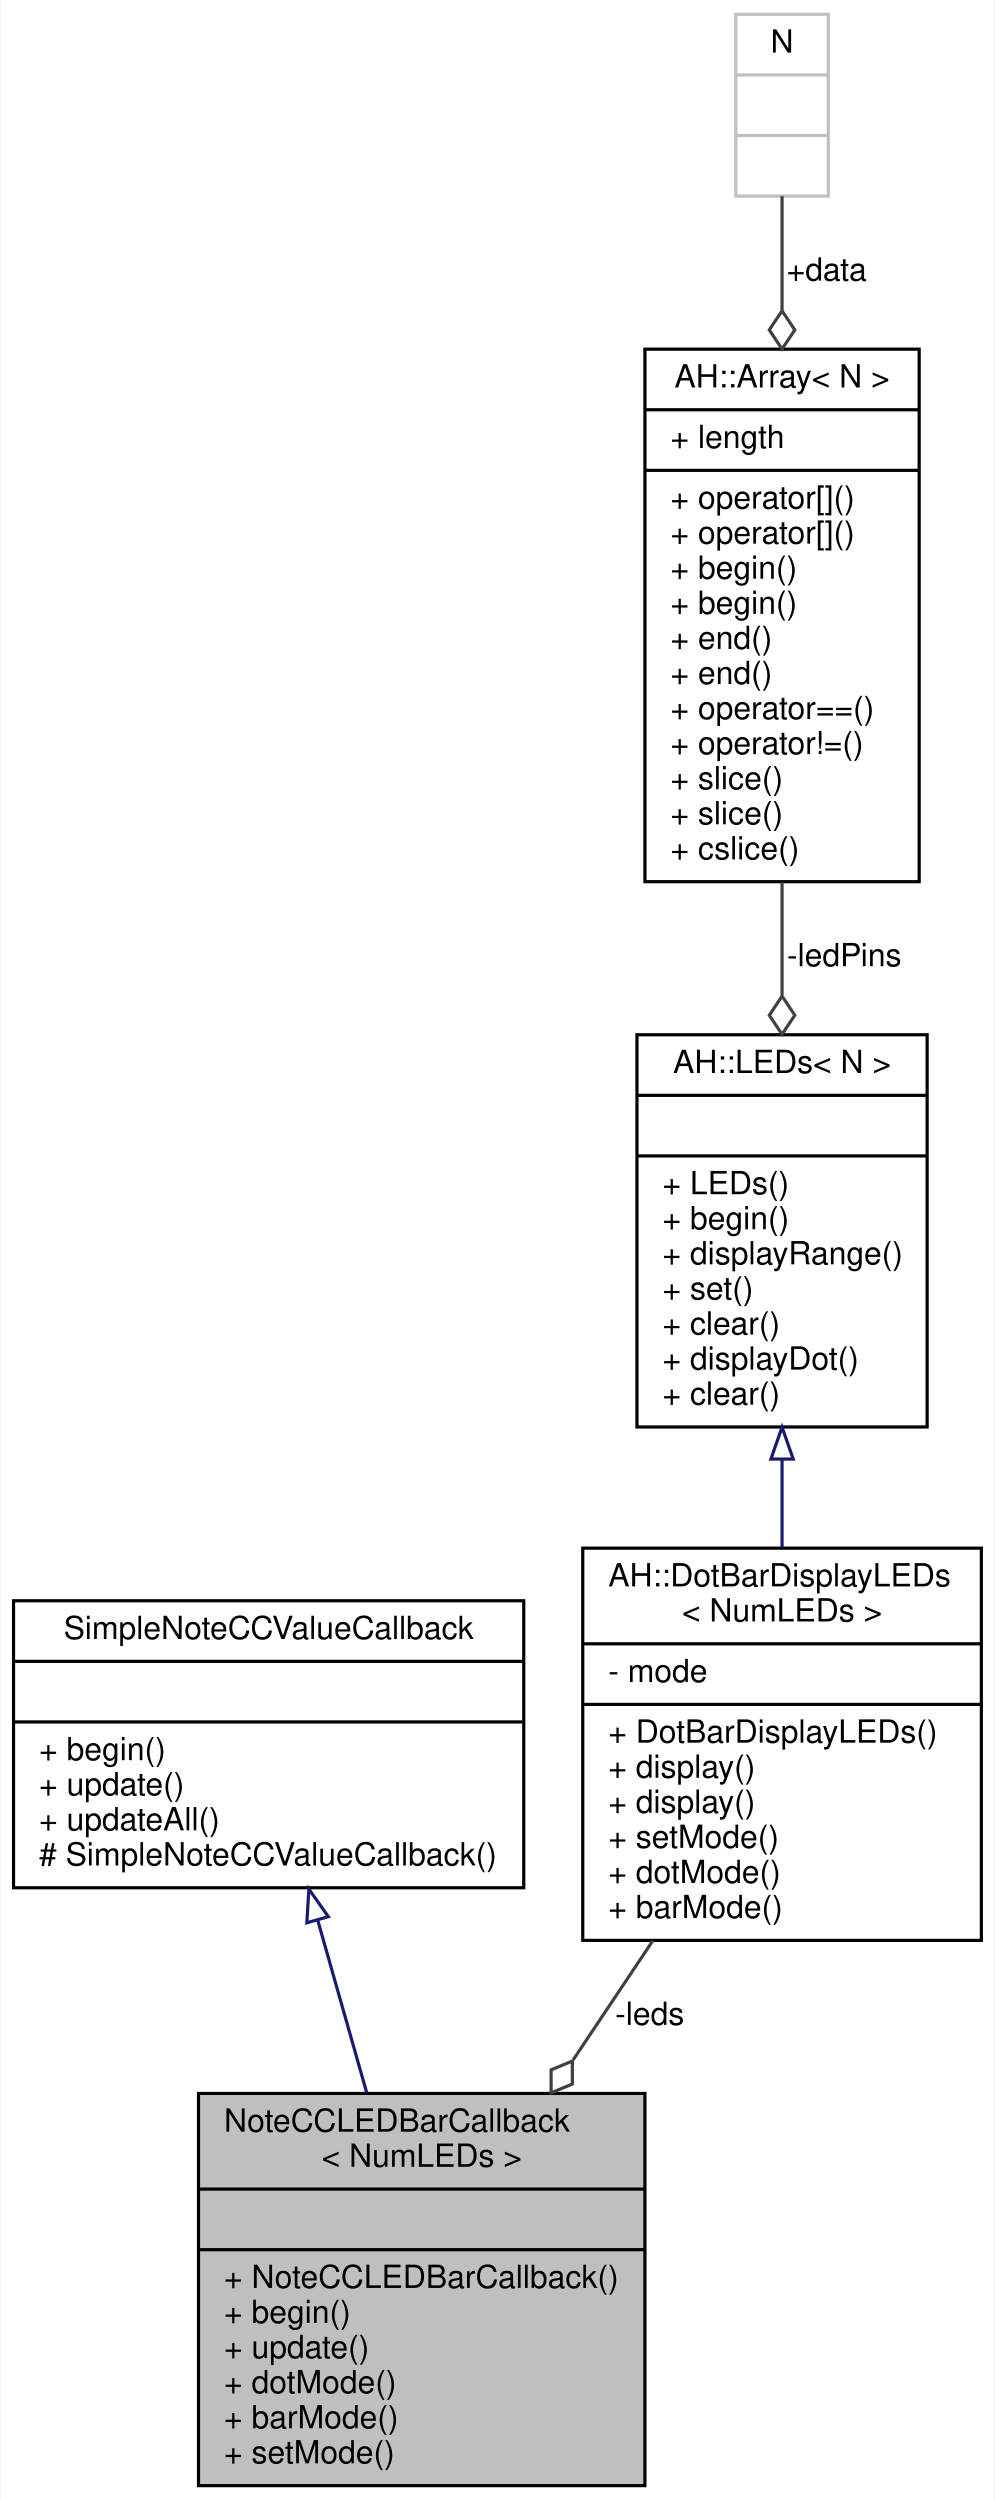
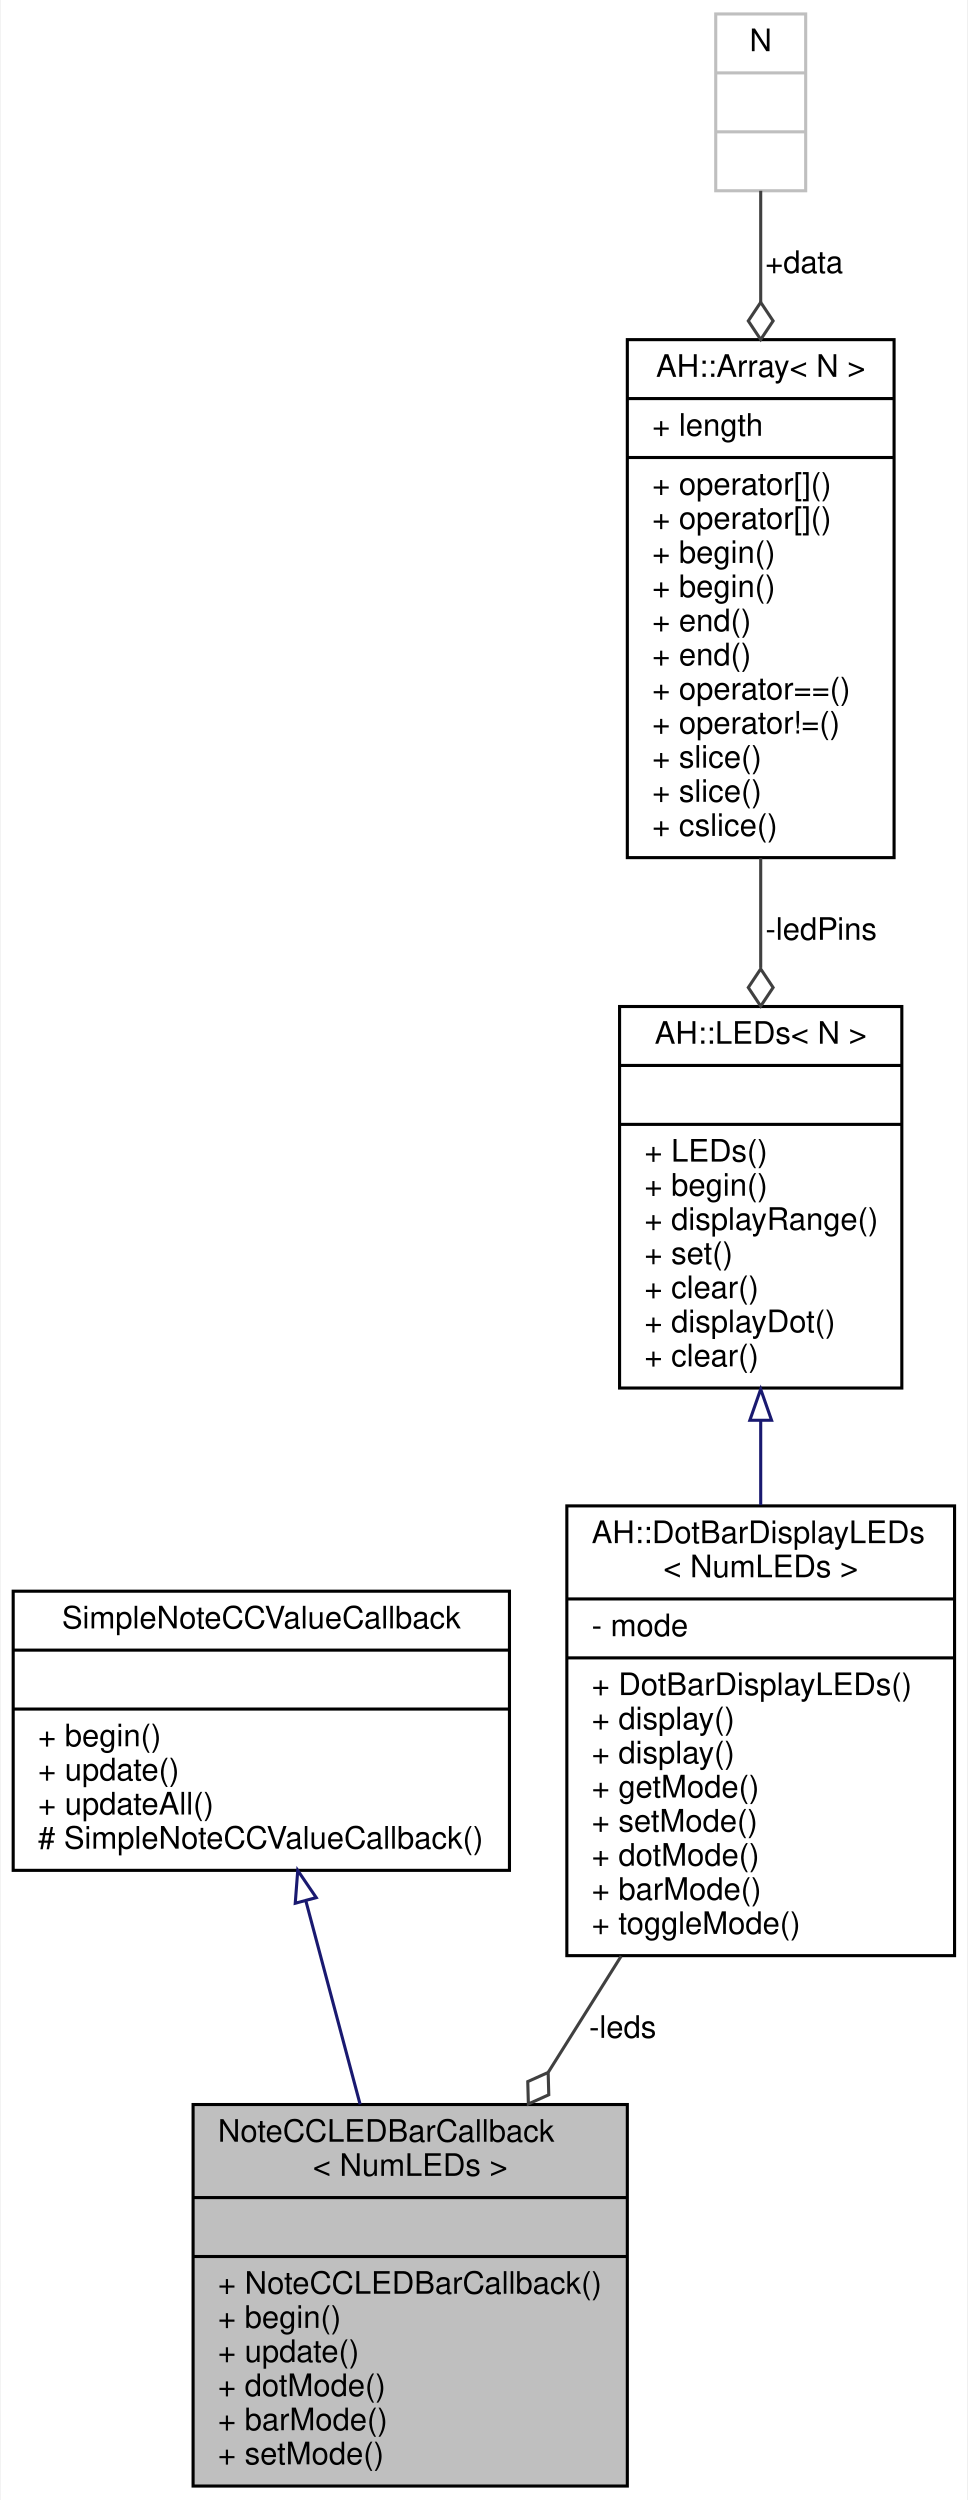
- <svg xmlns="http://www.w3.org/2000/svg" xmlns:xlink="http://www.w3.org/1999/xlink" width="312pt" height="784pt" viewBox="0.00 0.00 311.50 784.00">
-   <g id="graph0" class="graph" transform="scale(1 1) rotate(0) translate(4 780)">
-     <polygon fill="white" stroke="none" points="-4,4 -4,-780 307.5,-780 307.5,4 -4,4" />
+ <svg xmlns="http://www.w3.org/2000/svg" xmlns:xlink="http://www.w3.org/1999/xlink" width="312pt" height="806pt" viewBox="0.00 0.00 311.50 806.00">
+   <g id="graph0" class="graph" transform="scale(1 1) rotate(0) translate(4 802)">
+     <polygon fill="white" stroke="none" points="-4,4 -4,-802 307.5,-802 307.5,4 -4,4" />
    <g id="node1" class="node">
      <g id="a_node1">
        <a xlink:title="Callback class that drives a LED dot/bar display based on a note or control change value.">
          <polygon fill="#bfbfbf" stroke="black" points="58,-0.5 58,-123.5 198,-123.5 198,-0.5 58,-0.5" />
          <text text-anchor="start" x="66" y="-111.5" font-family="Helvetica,sans-Serif" font-size="10.00">NoteCCLEDBarCallback</text>
          <text text-anchor="middle" x="128" y="-100.5" font-family="Helvetica,sans-Serif" font-size="10.00">&lt; NumLEDs &gt;</text>
          <polyline fill="none" stroke="black" points="58,-93.5 198,-93.5 " />
          <text text-anchor="middle" x="128" y="-81.5" font-family="Helvetica,sans-Serif" font-size="10.00"> </text>
          <polyline fill="none" stroke="black" points="58,-74.5 198,-74.5 " />
          <text text-anchor="start" x="66" y="-62.5" font-family="Helvetica,sans-Serif" font-size="10.00">+ NoteCCLEDBarCallback()</text>
          <text text-anchor="start" x="66" y="-51.5" font-family="Helvetica,sans-Serif" font-size="10.00">+ begin()</text>
          <text text-anchor="start" x="66" y="-40.5" font-family="Helvetica,sans-Serif" font-size="10.00">+ update()</text>
          <text text-anchor="start" x="66" y="-29.5" font-family="Helvetica,sans-Serif" font-size="10.00">+ dotMode()</text>
          <text text-anchor="start" x="66" y="-18.5" font-family="Helvetica,sans-Serif" font-size="10.00">+ barMode()</text>
          <text text-anchor="start" x="66" y="-7.5" font-family="Helvetica,sans-Serif" font-size="10.00">+ setMode()</text>
        </a>
      </g>
    </g>
    <g id="node2" class="node">
      <g id="a_node2">
        <a xlink:href="../../de/d07/structSimpleNoteCCValueCallback.html" target="_top" xlink:title=" ">
-           <polygon fill="white" stroke="black" points="0,-188 0,-278 160,-278 160,-188 0,-188" />
-           <text text-anchor="middle" x="80" y="-266" font-family="Helvetica,sans-Serif" font-size="10.00">SimpleNoteCCValueCallback</text>
-           <polyline fill="none" stroke="black" points="0,-259 160,-259 " />
-           <text text-anchor="middle" x="80" y="-247" font-family="Helvetica,sans-Serif" font-size="10.00"> </text>
-           <polyline fill="none" stroke="black" points="0,-240 160,-240 " />
-           <text text-anchor="start" x="8" y="-228" font-family="Helvetica,sans-Serif" font-size="10.00">+ begin()</text>
-           <text text-anchor="start" x="8" y="-217" font-family="Helvetica,sans-Serif" font-size="10.00">+ update()</text>
-           <text text-anchor="start" x="8" y="-206" font-family="Helvetica,sans-Serif" font-size="10.00">+ updateAll()</text>
-           <text text-anchor="start" x="8" y="-195" font-family="Helvetica,sans-Serif" font-size="10.00"># SimpleNoteCCValueCallback()</text>
+           <polygon fill="white" stroke="black" points="0,-199 0,-289 160,-289 160,-199 0,-199" />
+           <text text-anchor="middle" x="80" y="-277" font-family="Helvetica,sans-Serif" font-size="10.00">SimpleNoteCCValueCallback</text>
+           <polyline fill="none" stroke="black" points="0,-270 160,-270 " />
+           <text text-anchor="middle" x="80" y="-258" font-family="Helvetica,sans-Serif" font-size="10.00"> </text>
+           <polyline fill="none" stroke="black" points="0,-251 160,-251 " />
+           <text text-anchor="start" x="8" y="-239" font-family="Helvetica,sans-Serif" font-size="10.00">+ begin()</text>
+           <text text-anchor="start" x="8" y="-228" font-family="Helvetica,sans-Serif" font-size="10.00">+ update()</text>
+           <text text-anchor="start" x="8" y="-217" font-family="Helvetica,sans-Serif" font-size="10.00">+ updateAll()</text>
+           <text text-anchor="start" x="8" y="-206" font-family="Helvetica,sans-Serif" font-size="10.00"># SimpleNoteCCValueCallback()</text>
        </a>
      </g>
    </g>
    <g id="edge1" class="edge">
-       <path fill="none" stroke="midnightblue" d="M95.424,-177.695C100.321,-160.454 105.766,-141.282 110.781,-123.625" />
-       <polygon fill="none" stroke="midnightblue" points="91.977,-177.021 92.611,-187.597 98.71,-178.934 91.977,-177.021" />
+       <path fill="none" stroke="midnightblue" d="M94.373,-189.103C99.876,-168.464 106.19,-144.788 111.849,-123.565" />
+       <polygon fill="none" stroke="midnightblue" points="90.937,-188.403 91.742,-198.967 97.701,-190.207 90.937,-188.403" />
    </g>
    <g id="node3" class="node">
      <g id="a_node3">
        <a xlink:href="../../d9/d89/classAH_1_1DotBarDisplayLEDs.html" target="_top" xlink:title=" ">
-           <polygon fill="white" stroke="black" points="178.5,-171.5 178.5,-294.5 303.5,-294.5 303.5,-171.5 178.5,-171.5" />
-           <text text-anchor="start" x="186.5" y="-282.5" font-family="Helvetica,sans-Serif" font-size="10.00">AH::DotBarDisplayLEDs</text>
-           <text text-anchor="middle" x="241" y="-271.5" font-family="Helvetica,sans-Serif" font-size="10.00">&lt; NumLEDs &gt;</text>
-           <polyline fill="none" stroke="black" points="178.5,-264.5 303.5,-264.5 " />
-           <text text-anchor="start" x="186.5" y="-252.5" font-family="Helvetica,sans-Serif" font-size="10.00">- mode</text>
-           <polyline fill="none" stroke="black" points="178.5,-245.5 303.5,-245.5 " />
-           <text text-anchor="start" x="186.5" y="-233.5" font-family="Helvetica,sans-Serif" font-size="10.00">+ DotBarDisplayLEDs()</text>
-           <text text-anchor="start" x="186.5" y="-222.5" font-family="Helvetica,sans-Serif" font-size="10.00">+ display()</text>
-           <text text-anchor="start" x="186.5" y="-211.5" font-family="Helvetica,sans-Serif" font-size="10.00">+ display()</text>
-           <text text-anchor="start" x="186.5" y="-200.5" font-family="Helvetica,sans-Serif" font-size="10.00">+ setMode()</text>
-           <text text-anchor="start" x="186.5" y="-189.5" font-family="Helvetica,sans-Serif" font-size="10.00">+ dotMode()</text>
-           <text text-anchor="start" x="186.5" y="-178.5" font-family="Helvetica,sans-Serif" font-size="10.00">+ barMode()</text>
+           <polygon fill="white" stroke="black" points="178.5,-171.5 178.5,-316.5 303.5,-316.5 303.5,-171.5 178.5,-171.5" />
+           <text text-anchor="start" x="186.5" y="-304.5" font-family="Helvetica,sans-Serif" font-size="10.00">AH::DotBarDisplayLEDs</text>
+           <text text-anchor="middle" x="241" y="-293.5" font-family="Helvetica,sans-Serif" font-size="10.00">&lt; NumLEDs &gt;</text>
+           <polyline fill="none" stroke="black" points="178.5,-286.5 303.5,-286.5 " />
+           <text text-anchor="start" x="186.5" y="-274.5" font-family="Helvetica,sans-Serif" font-size="10.00">- mode</text>
+           <polyline fill="none" stroke="black" points="178.5,-267.5 303.5,-267.5 " />
+           <text text-anchor="start" x="186.5" y="-255.5" font-family="Helvetica,sans-Serif" font-size="10.00">+ DotBarDisplayLEDs()</text>
+           <text text-anchor="start" x="186.5" y="-244.5" font-family="Helvetica,sans-Serif" font-size="10.00">+ display()</text>
+           <text text-anchor="start" x="186.5" y="-233.5" font-family="Helvetica,sans-Serif" font-size="10.00">+ display()</text>
+           <text text-anchor="start" x="186.5" y="-222.5" font-family="Helvetica,sans-Serif" font-size="10.00">+ getMode()</text>
+           <text text-anchor="start" x="186.5" y="-211.5" font-family="Helvetica,sans-Serif" font-size="10.00">+ setMode()</text>
+           <text text-anchor="start" x="186.5" y="-200.5" font-family="Helvetica,sans-Serif" font-size="10.00">+ dotMode()</text>
+           <text text-anchor="start" x="186.5" y="-189.5" font-family="Helvetica,sans-Serif" font-size="10.00">+ barMode()</text>
+           <text text-anchor="start" x="186.5" y="-178.5" font-family="Helvetica,sans-Serif" font-size="10.00">+ toggleMode()</text>
        </a>
      </g>
    </g>
    <g id="edge2" class="edge">
-       <path fill="none" stroke="#404040" d="M200.524,-171.464C192.41,-159.329 183.815,-146.476 175.488,-134.023" />
-       <polygon fill="none" stroke="#404040" points="175.244,-133.656 168.583,-130.892 168.574,-123.681 175.234,-126.445 175.244,-133.656" />
-       <text text-anchor="middle" x="199.5" y="-145" font-family="Helvetica,sans-Serif" font-size="10.00"> -leds</text>
+       <path fill="none" stroke="#404040" d="M196.015,-171.342C188.273,-159.011 180.231,-146.199 172.502,-133.888" />
+       <polygon fill="none" stroke="#404040" points="172.478,-133.849 165.9,-130.894 166.097,-123.686 172.675,-126.641 172.478,-133.849" />
+       <text text-anchor="middle" x="196.5" y="-145" font-family="Helvetica,sans-Serif" font-size="10.00"> -leds</text>
    </g>
    <g id="node4" class="node">
      <g id="a_node4">
        <a xlink:href="../../df/d06/classAH_1_1LEDs.html" target="_top" xlink:title="A class for collections of LEDs that can display ranges.">
-           <polygon fill="white" stroke="black" points="195.5,-332.5 195.5,-455.5 286.5,-455.5 286.5,-332.5 195.5,-332.5" />
-           <text text-anchor="middle" x="241" y="-443.5" font-family="Helvetica,sans-Serif" font-size="10.00">AH::LEDs&lt; N &gt;</text>
-           <polyline fill="none" stroke="black" points="195.5,-436.5 286.5,-436.5 " />
-           <text text-anchor="middle" x="241" y="-424.5" font-family="Helvetica,sans-Serif" font-size="10.00"> </text>
-           <polyline fill="none" stroke="black" points="195.5,-417.5 286.5,-417.5 " />
-           <text text-anchor="start" x="203.5" y="-405.5" font-family="Helvetica,sans-Serif" font-size="10.00">+ LEDs()</text>
-           <text text-anchor="start" x="203.5" y="-394.5" font-family="Helvetica,sans-Serif" font-size="10.00">+ begin()</text>
-           <text text-anchor="start" x="203.5" y="-383.5" font-family="Helvetica,sans-Serif" font-size="10.00">+ displayRange()</text>
-           <text text-anchor="start" x="203.5" y="-372.5" font-family="Helvetica,sans-Serif" font-size="10.00">+ set()</text>
+           <polygon fill="white" stroke="black" points="195.5,-354.5 195.5,-477.5 286.5,-477.5 286.5,-354.5 195.5,-354.5" />
+           <text text-anchor="middle" x="241" y="-465.5" font-family="Helvetica,sans-Serif" font-size="10.00">AH::LEDs&lt; N &gt;</text>
+           <polyline fill="none" stroke="black" points="195.5,-458.5 286.5,-458.5 " />
+           <text text-anchor="middle" x="241" y="-446.5" font-family="Helvetica,sans-Serif" font-size="10.00"> </text>
+           <polyline fill="none" stroke="black" points="195.5,-439.5 286.5,-439.5 " />
+           <text text-anchor="start" x="203.5" y="-427.5" font-family="Helvetica,sans-Serif" font-size="10.00">+ LEDs()</text>
+           <text text-anchor="start" x="203.5" y="-416.5" font-family="Helvetica,sans-Serif" font-size="10.00">+ begin()</text>
+           <text text-anchor="start" x="203.5" y="-405.5" font-family="Helvetica,sans-Serif" font-size="10.00">+ displayRange()</text>
+           <text text-anchor="start" x="203.5" y="-394.5" font-family="Helvetica,sans-Serif" font-size="10.00">+ set()</text>
+           <text text-anchor="start" x="203.5" y="-383.5" font-family="Helvetica,sans-Serif" font-size="10.00">+ clear()</text>
+           <text text-anchor="start" x="203.5" y="-372.5" font-family="Helvetica,sans-Serif" font-size="10.00">+ displayDot()</text>
          <text text-anchor="start" x="203.5" y="-361.5" font-family="Helvetica,sans-Serif" font-size="10.00">+ clear()</text>
-           <text text-anchor="start" x="203.5" y="-350.5" font-family="Helvetica,sans-Serif" font-size="10.00">+ displayDot()</text>
-           <text text-anchor="start" x="203.5" y="-339.5" font-family="Helvetica,sans-Serif" font-size="10.00">+ clear()</text>
        </a>
      </g>
    </g>
    <g id="edge3" class="edge">
-       <path fill="none" stroke="midnightblue" d="M241,-322.165C241,-312.987 241,-303.653 241,-294.66" />
-       <polygon fill="none" stroke="midnightblue" points="237.5,-322.435 241,-332.435 244.5,-322.435 237.5,-322.435" />
+       <path fill="none" stroke="midnightblue" d="M241,-344.044C241,-335.03 241,-325.799 241,-316.773" />
+       <polygon fill="none" stroke="midnightblue" points="237.5,-344.106 241,-354.106 244.5,-344.106 237.5,-344.106" />
    </g>
    <g id="node5" class="node">
      <g id="a_node5">
        <a xlink:href="../../d0/d32/structAH_1_1Array.html" target="_top" xlink:title=" ">
-           <polygon fill="white" stroke="black" points="198,-503.5 198,-670.5 284,-670.5 284,-503.5 198,-503.5" />
-           <text text-anchor="middle" x="241" y="-658.5" font-family="Helvetica,sans-Serif" font-size="10.00">AH::Array&lt; N &gt;</text>
-           <polyline fill="none" stroke="black" points="198,-651.5 284,-651.5 " />
-           <text text-anchor="start" x="206" y="-639.5" font-family="Helvetica,sans-Serif" font-size="10.00">+ length</text>
-           <polyline fill="none" stroke="black" points="198,-632.5 284,-632.5 " />
-           <text text-anchor="start" x="206" y="-620.5" font-family="Helvetica,sans-Serif" font-size="10.00">+ operator[]()</text>
-           <text text-anchor="start" x="206" y="-609.5" font-family="Helvetica,sans-Serif" font-size="10.00">+ operator[]()</text>
-           <text text-anchor="start" x="206" y="-598.5" font-family="Helvetica,sans-Serif" font-size="10.00">+ begin()</text>
-           <text text-anchor="start" x="206" y="-587.5" font-family="Helvetica,sans-Serif" font-size="10.00">+ begin()</text>
-           <text text-anchor="start" x="206" y="-576.5" font-family="Helvetica,sans-Serif" font-size="10.00">+ end()</text>
-           <text text-anchor="start" x="206" y="-565.5" font-family="Helvetica,sans-Serif" font-size="10.00">+ end()</text>
-           <text text-anchor="start" x="206" y="-554.5" font-family="Helvetica,sans-Serif" font-size="10.00">+ operator==()</text>
-           <text text-anchor="start" x="206" y="-543.5" font-family="Helvetica,sans-Serif" font-size="10.00">+ operator!=()</text>
-           <text text-anchor="start" x="206" y="-532.5" font-family="Helvetica,sans-Serif" font-size="10.00">+ slice()</text>
-           <text text-anchor="start" x="206" y="-521.5" font-family="Helvetica,sans-Serif" font-size="10.00">+ slice()</text>
-           <text text-anchor="start" x="206" y="-510.5" font-family="Helvetica,sans-Serif" font-size="10.00">+ cslice()</text>
+           <polygon fill="white" stroke="black" points="198,-525.5 198,-692.5 284,-692.5 284,-525.5 198,-525.5" />
+           <text text-anchor="middle" x="241" y="-680.5" font-family="Helvetica,sans-Serif" font-size="10.00">AH::Array&lt; N &gt;</text>
+           <polyline fill="none" stroke="black" points="198,-673.5 284,-673.5 " />
+           <text text-anchor="start" x="206" y="-661.5" font-family="Helvetica,sans-Serif" font-size="10.00">+ length</text>
+           <polyline fill="none" stroke="black" points="198,-654.5 284,-654.5 " />
+           <text text-anchor="start" x="206" y="-642.5" font-family="Helvetica,sans-Serif" font-size="10.00">+ operator[]()</text>
+           <text text-anchor="start" x="206" y="-631.5" font-family="Helvetica,sans-Serif" font-size="10.00">+ operator[]()</text>
+           <text text-anchor="start" x="206" y="-620.5" font-family="Helvetica,sans-Serif" font-size="10.00">+ begin()</text>
+           <text text-anchor="start" x="206" y="-609.5" font-family="Helvetica,sans-Serif" font-size="10.00">+ begin()</text>
+           <text text-anchor="start" x="206" y="-598.5" font-family="Helvetica,sans-Serif" font-size="10.00">+ end()</text>
+           <text text-anchor="start" x="206" y="-587.5" font-family="Helvetica,sans-Serif" font-size="10.00">+ end()</text>
+           <text text-anchor="start" x="206" y="-576.5" font-family="Helvetica,sans-Serif" font-size="10.00">+ operator==()</text>
+           <text text-anchor="start" x="206" y="-565.5" font-family="Helvetica,sans-Serif" font-size="10.00">+ operator!=()</text>
+           <text text-anchor="start" x="206" y="-554.5" font-family="Helvetica,sans-Serif" font-size="10.00">+ slice()</text>
+           <text text-anchor="start" x="206" y="-543.5" font-family="Helvetica,sans-Serif" font-size="10.00">+ slice()</text>
+           <text text-anchor="start" x="206" y="-532.5" font-family="Helvetica,sans-Serif" font-size="10.00">+ cslice()</text>
        </a>
      </g>
    </g>
    <g id="edge4" class="edge">
-       <path fill="none" stroke="#404040" d="M241,-503.335C241,-491.563 241,-479.526 241,-467.957" />
-       <polygon fill="none" stroke="#404040" points="241,-467.621 237,-461.621 241,-455.621 245,-461.621 241,-467.621" />
-       <text text-anchor="middle" x="260.5" y="-477" font-family="Helvetica,sans-Serif" font-size="10.00"> -ledPins</text>
+       <path fill="none" stroke="#404040" d="M241,-525.335C241,-513.563 241,-501.526 241,-489.957" />
+       <polygon fill="none" stroke="#404040" points="241,-489.621 237,-483.621 241,-477.621 245,-483.621 241,-489.621" />
+       <text text-anchor="middle" x="260.5" y="-499" font-family="Helvetica,sans-Serif" font-size="10.00"> -ledPins</text>
    </g>
    <g id="node6" class="node">
      <g id="a_node6">
        <a xlink:title=" ">
-           <polygon fill="white" stroke="#bfbfbf" points="226.5,-718.5 226.5,-775.5 255.5,-775.5 255.5,-718.5 226.5,-718.5" />
-           <text text-anchor="middle" x="241" y="-763.5" font-family="Helvetica,sans-Serif" font-size="10.00">N</text>
-           <polyline fill="none" stroke="#bfbfbf" points="226.5,-756.5 255.5,-756.5 " />
-           <text text-anchor="middle" x="241" y="-744.5" font-family="Helvetica,sans-Serif" font-size="10.00"> </text>
-           <polyline fill="none" stroke="#bfbfbf" points="226.5,-737.5 255.5,-737.5 " />
-           <text text-anchor="middle" x="241" y="-725.5" font-family="Helvetica,sans-Serif" font-size="10.00"> </text>
+           <polygon fill="white" stroke="#bfbfbf" points="226.5,-740.5 226.5,-797.5 255.5,-797.5 255.5,-740.5 226.5,-740.5" />
+           <text text-anchor="middle" x="241" y="-785.5" font-family="Helvetica,sans-Serif" font-size="10.00">N</text>
+           <polyline fill="none" stroke="#bfbfbf" points="226.5,-778.5 255.5,-778.5 " />
+           <text text-anchor="middle" x="241" y="-766.5" font-family="Helvetica,sans-Serif" font-size="10.00"> </text>
+           <polyline fill="none" stroke="#bfbfbf" points="226.5,-759.5 255.5,-759.5 " />
+           <text text-anchor="middle" x="241" y="-747.5" font-family="Helvetica,sans-Serif" font-size="10.00"> </text>
        </a>
      </g>
    </g>
    <g id="edge5" class="edge">
-       <path fill="none" stroke="#404040" d="M241,-718.479C241,-708.122 241,-695.674 241,-682.634" />
-       <polygon fill="none" stroke="#404040" points="241,-682.536 237,-676.536 241,-670.536 245,-676.536 241,-682.536" />
-       <text text-anchor="middle" x="255" y="-692" font-family="Helvetica,sans-Serif" font-size="10.00"> +data</text>
+       <path fill="none" stroke="#404040" d="M241,-740.479C241,-730.122 241,-717.674 241,-704.634" />
+       <polygon fill="none" stroke="#404040" points="241,-704.536 237,-698.536 241,-692.536 245,-698.536 241,-704.536" />
+       <text text-anchor="middle" x="255" y="-714" font-family="Helvetica,sans-Serif" font-size="10.00"> +data</text>
    </g>
  </g>
</svg>
